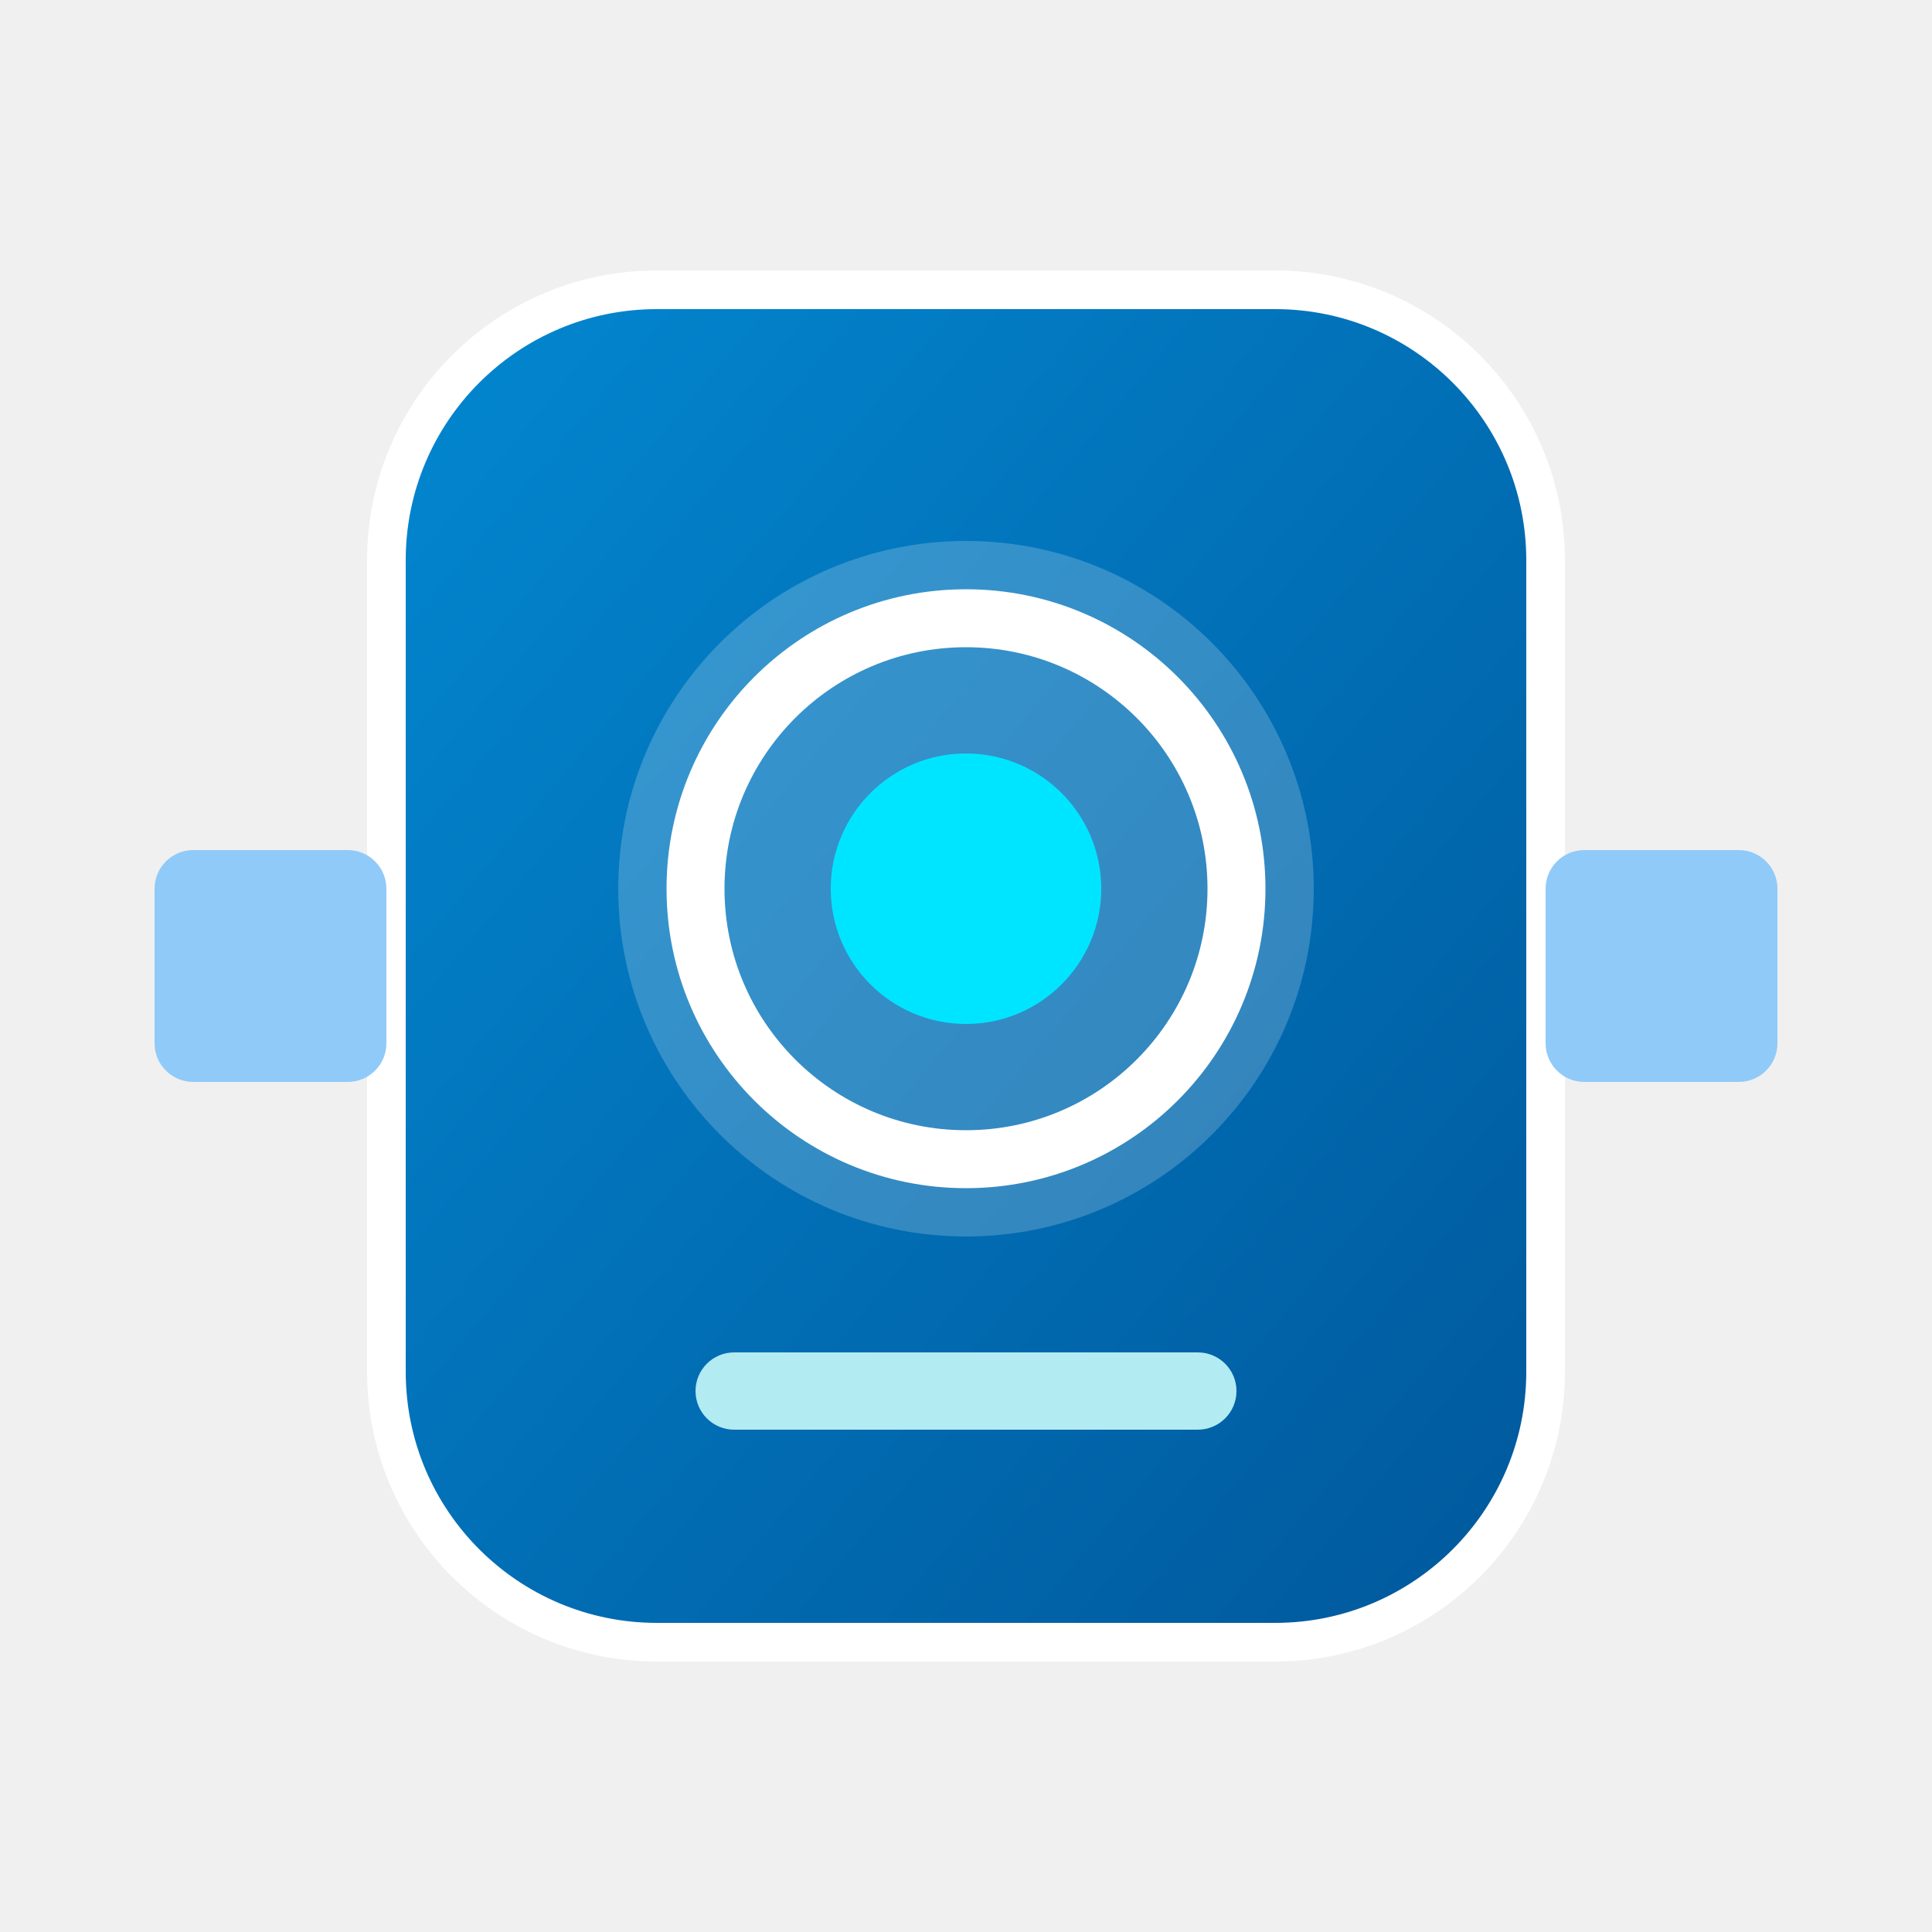
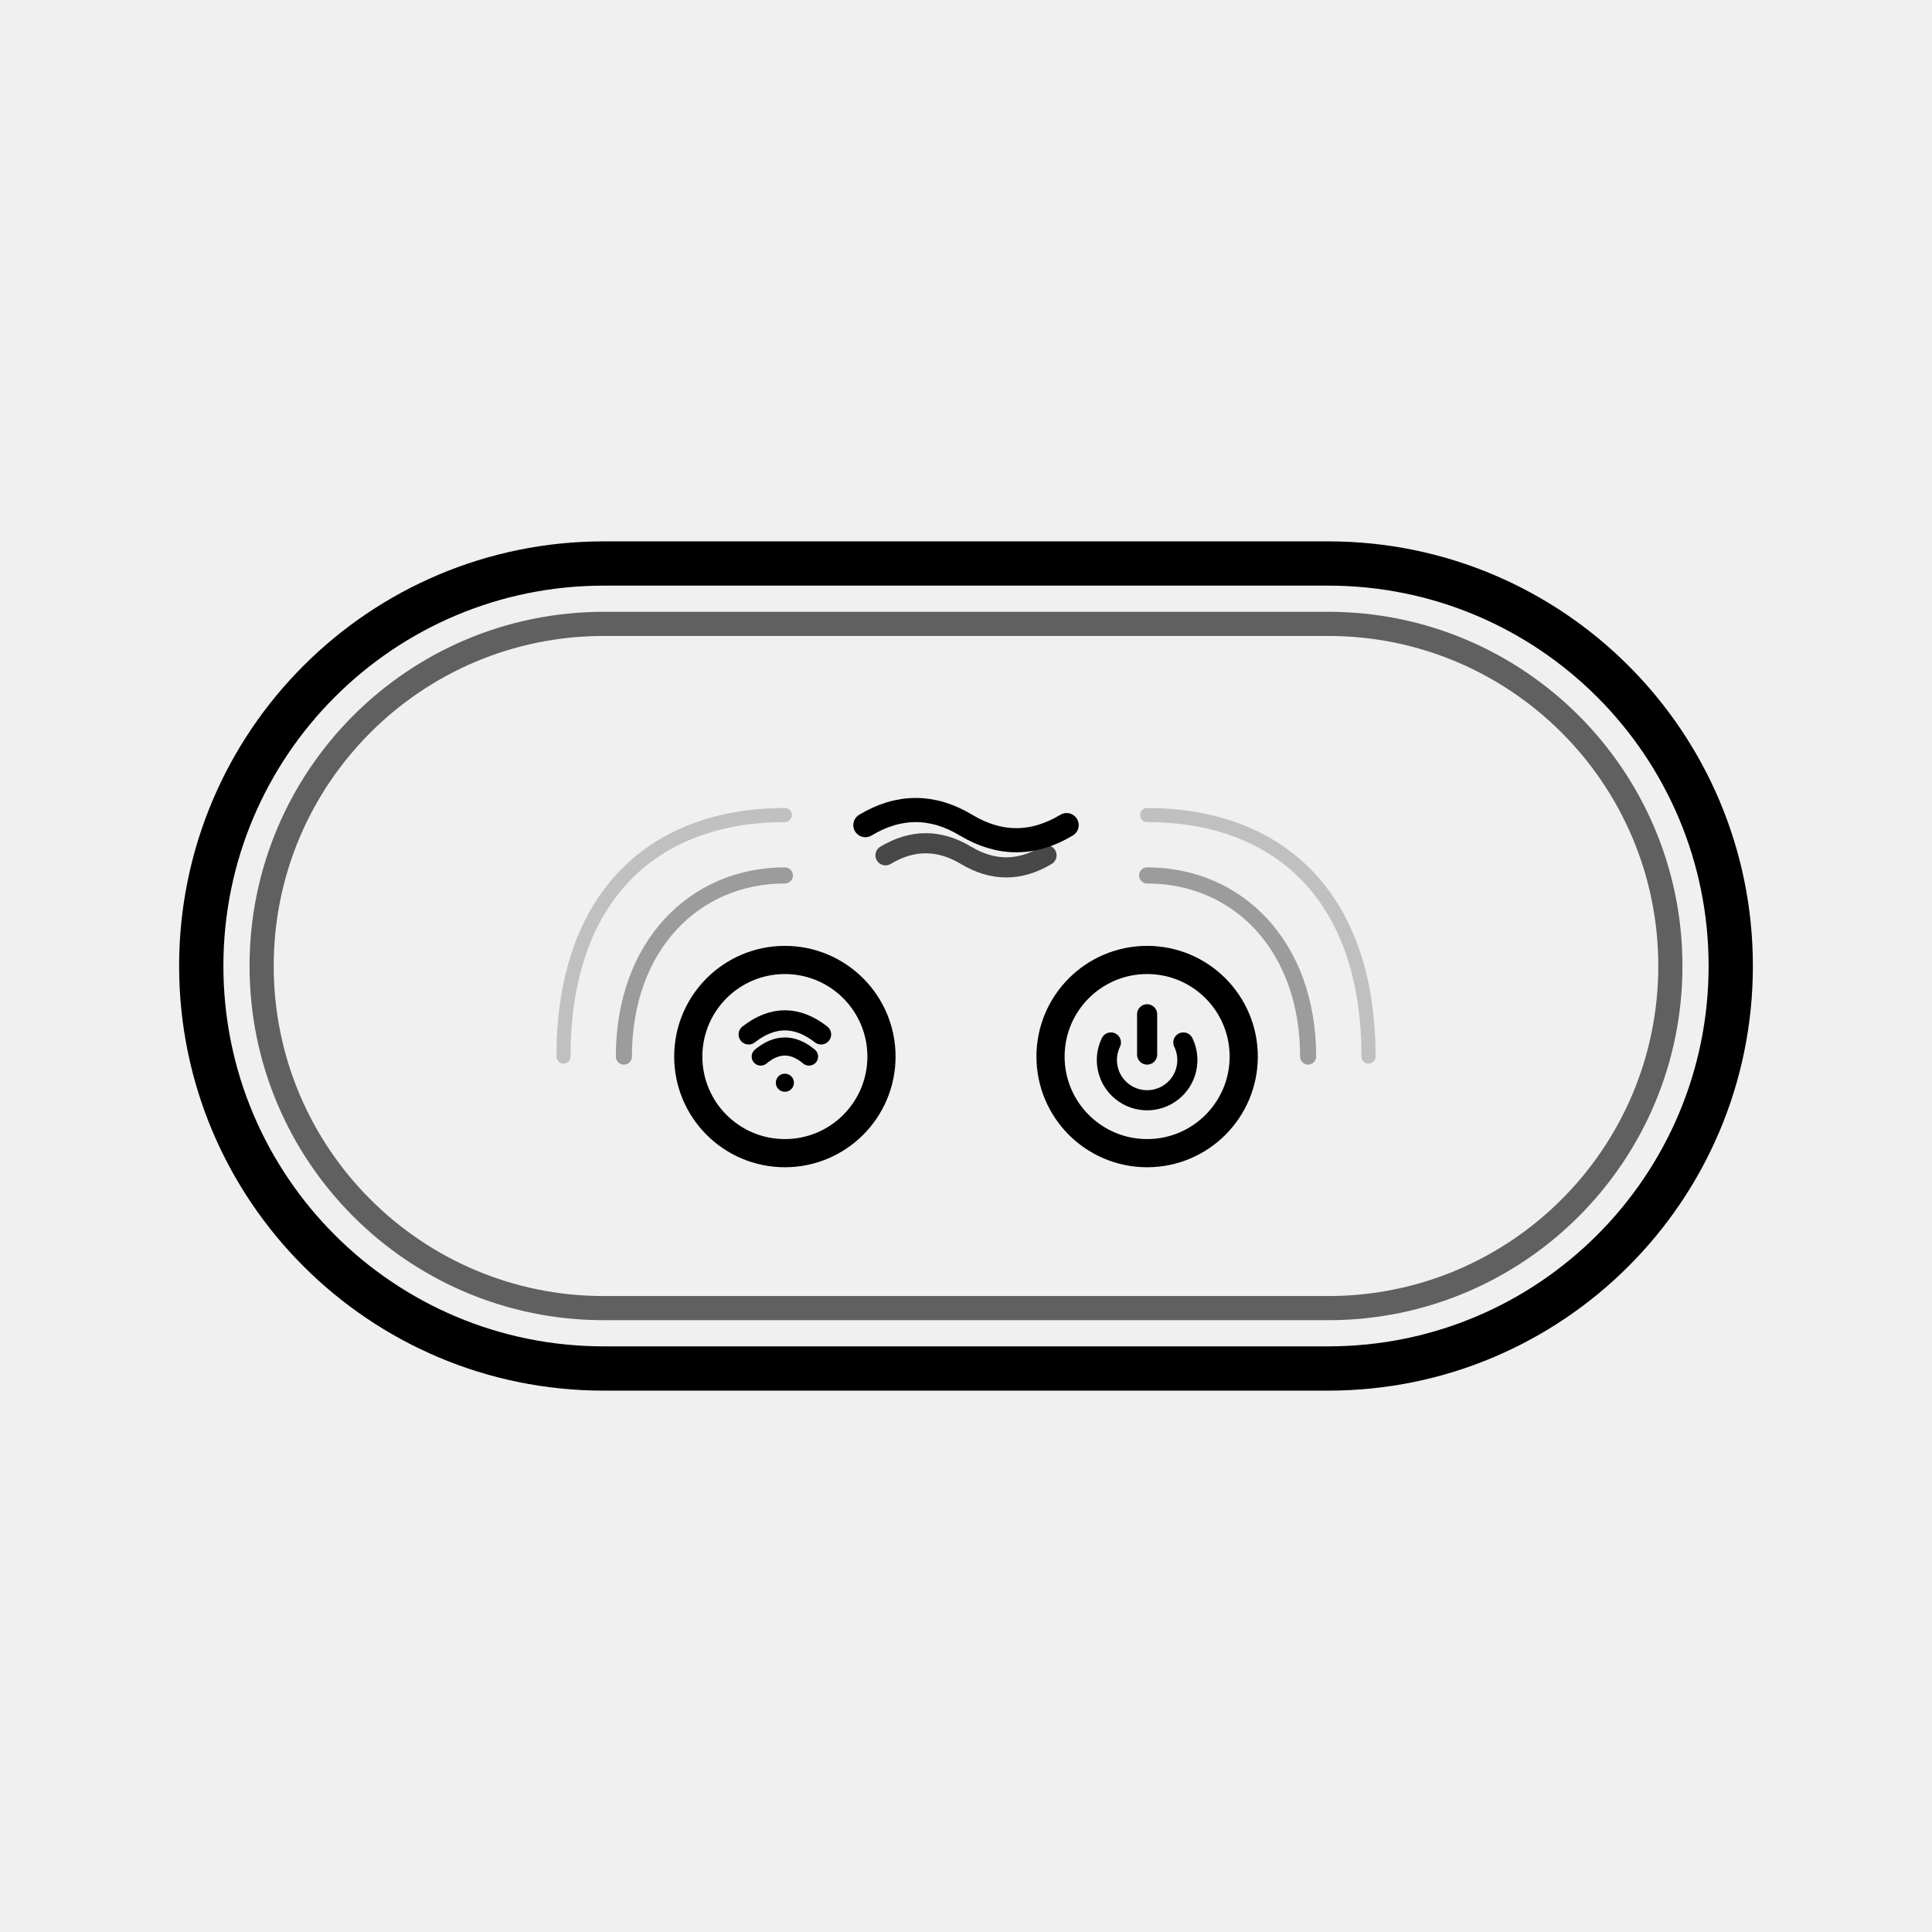
- <svg xmlns="http://www.w3.org/2000/svg" viewBox="0 0 100 100" width="100" height="100">
-   <defs>
-     <linearGradient id="guardGrad" x1="0%" y1="0%" x2="100%" y2="100%">
-       <stop offset="0%" stop-color="#0288D1" />
-       <stop offset="100%" stop-color="#01579B" />
-     </linearGradient>
-   </defs>
-   <rect x="20" y="15" width="60" height="70" rx="14" fill="url(#guardGrad)" stroke="#FFFFFF" stroke-width="2" />
-   <rect x="8" y="44" width="12" height="12" rx="2" fill="#90CAF9" />
-   <rect x="80" y="44" width="12" height="12" rx="2" fill="#90CAF9" />
-   <circle cx="50" cy="46" r="18" fill="#FFFFFF" opacity="0.2" />
-   <circle cx="50" cy="46" r="14" fill="none" stroke="#FFFFFF" stroke-width="3" />
-   <circle cx="50" cy="46" r="7" fill="#00E5FF" />
-   <rect x="36" y="70" width="28" height="4" rx="2" fill="#B2EBF2" />
+ <svg xmlns="http://www.w3.org/2000/svg" viewBox="0 0 960 960" width="100%" height="100%">
+   <rect x="100" y="280" width="760" height="400" rx="200" fill="none" stroke="#000000" stroke-width="22" stroke-linecap="round" stroke-linejoin="round" />
+   <rect x="130" y="310" width="700" height="340" rx="170" fill="none" stroke="#000000" stroke-width="12" stroke-linecap="round" stroke-linejoin="round" stroke-opacity="0.6" />
+   <path d="M430,410 Q455,395 480,410 T530,410" fill="none" stroke="#000000" stroke-width="12" stroke-linecap="round" />
+   <path d="M440,425 Q460,413 480,425 T520,425" fill="none" stroke="#000000" stroke-width="10" stroke-linecap="round" stroke-opacity="0.7" />
+   <circle cx="390" cy="525" r="48" fill="none" stroke="#000000" stroke-width="14" />
+   <path d="M372,514 Q390,500 408,514" fill="none" stroke="#000000" stroke-width="10" stroke-linecap="round" />
+   <path d="M378,525 Q390,515 402,525" fill="none" stroke="#000000" stroke-width="9" stroke-linecap="round" />
+   <circle cx="390" cy="538" r="4.5" fill="#000000" />
+   <circle cx="570" cy="525" r="48" fill="none" stroke="#000000" stroke-width="14" />
+   <line x1="570" y1="504" x2="570" y2="524" stroke="#000000" stroke-width="10" stroke-linecap="round" />
+   <path d="M552,518 A20,20 0 1,0 588,518" fill="none" stroke="#000000" stroke-width="10" stroke-linecap="round" />
+   <path d="M310,525 C310,470 345,435 390,435" fill="none" stroke="#000000" stroke-width="8" stroke-linecap="round" stroke-opacity="0.35" />
+   <path d="M280,525 C280,445 325,405 390,405" fill="none" stroke="#000000" stroke-width="7" stroke-linecap="round" stroke-opacity="0.2" />
+   <path d="M650,525 C650,470 615,435 570,435" fill="none" stroke="#000000" stroke-width="8" stroke-linecap="round" stroke-opacity="0.35" />
+   <path d="M680,525 C680,445 635,405 570,405" fill="none" stroke="#000000" stroke-width="7" stroke-linecap="round" stroke-opacity="0.2" />
</svg>
